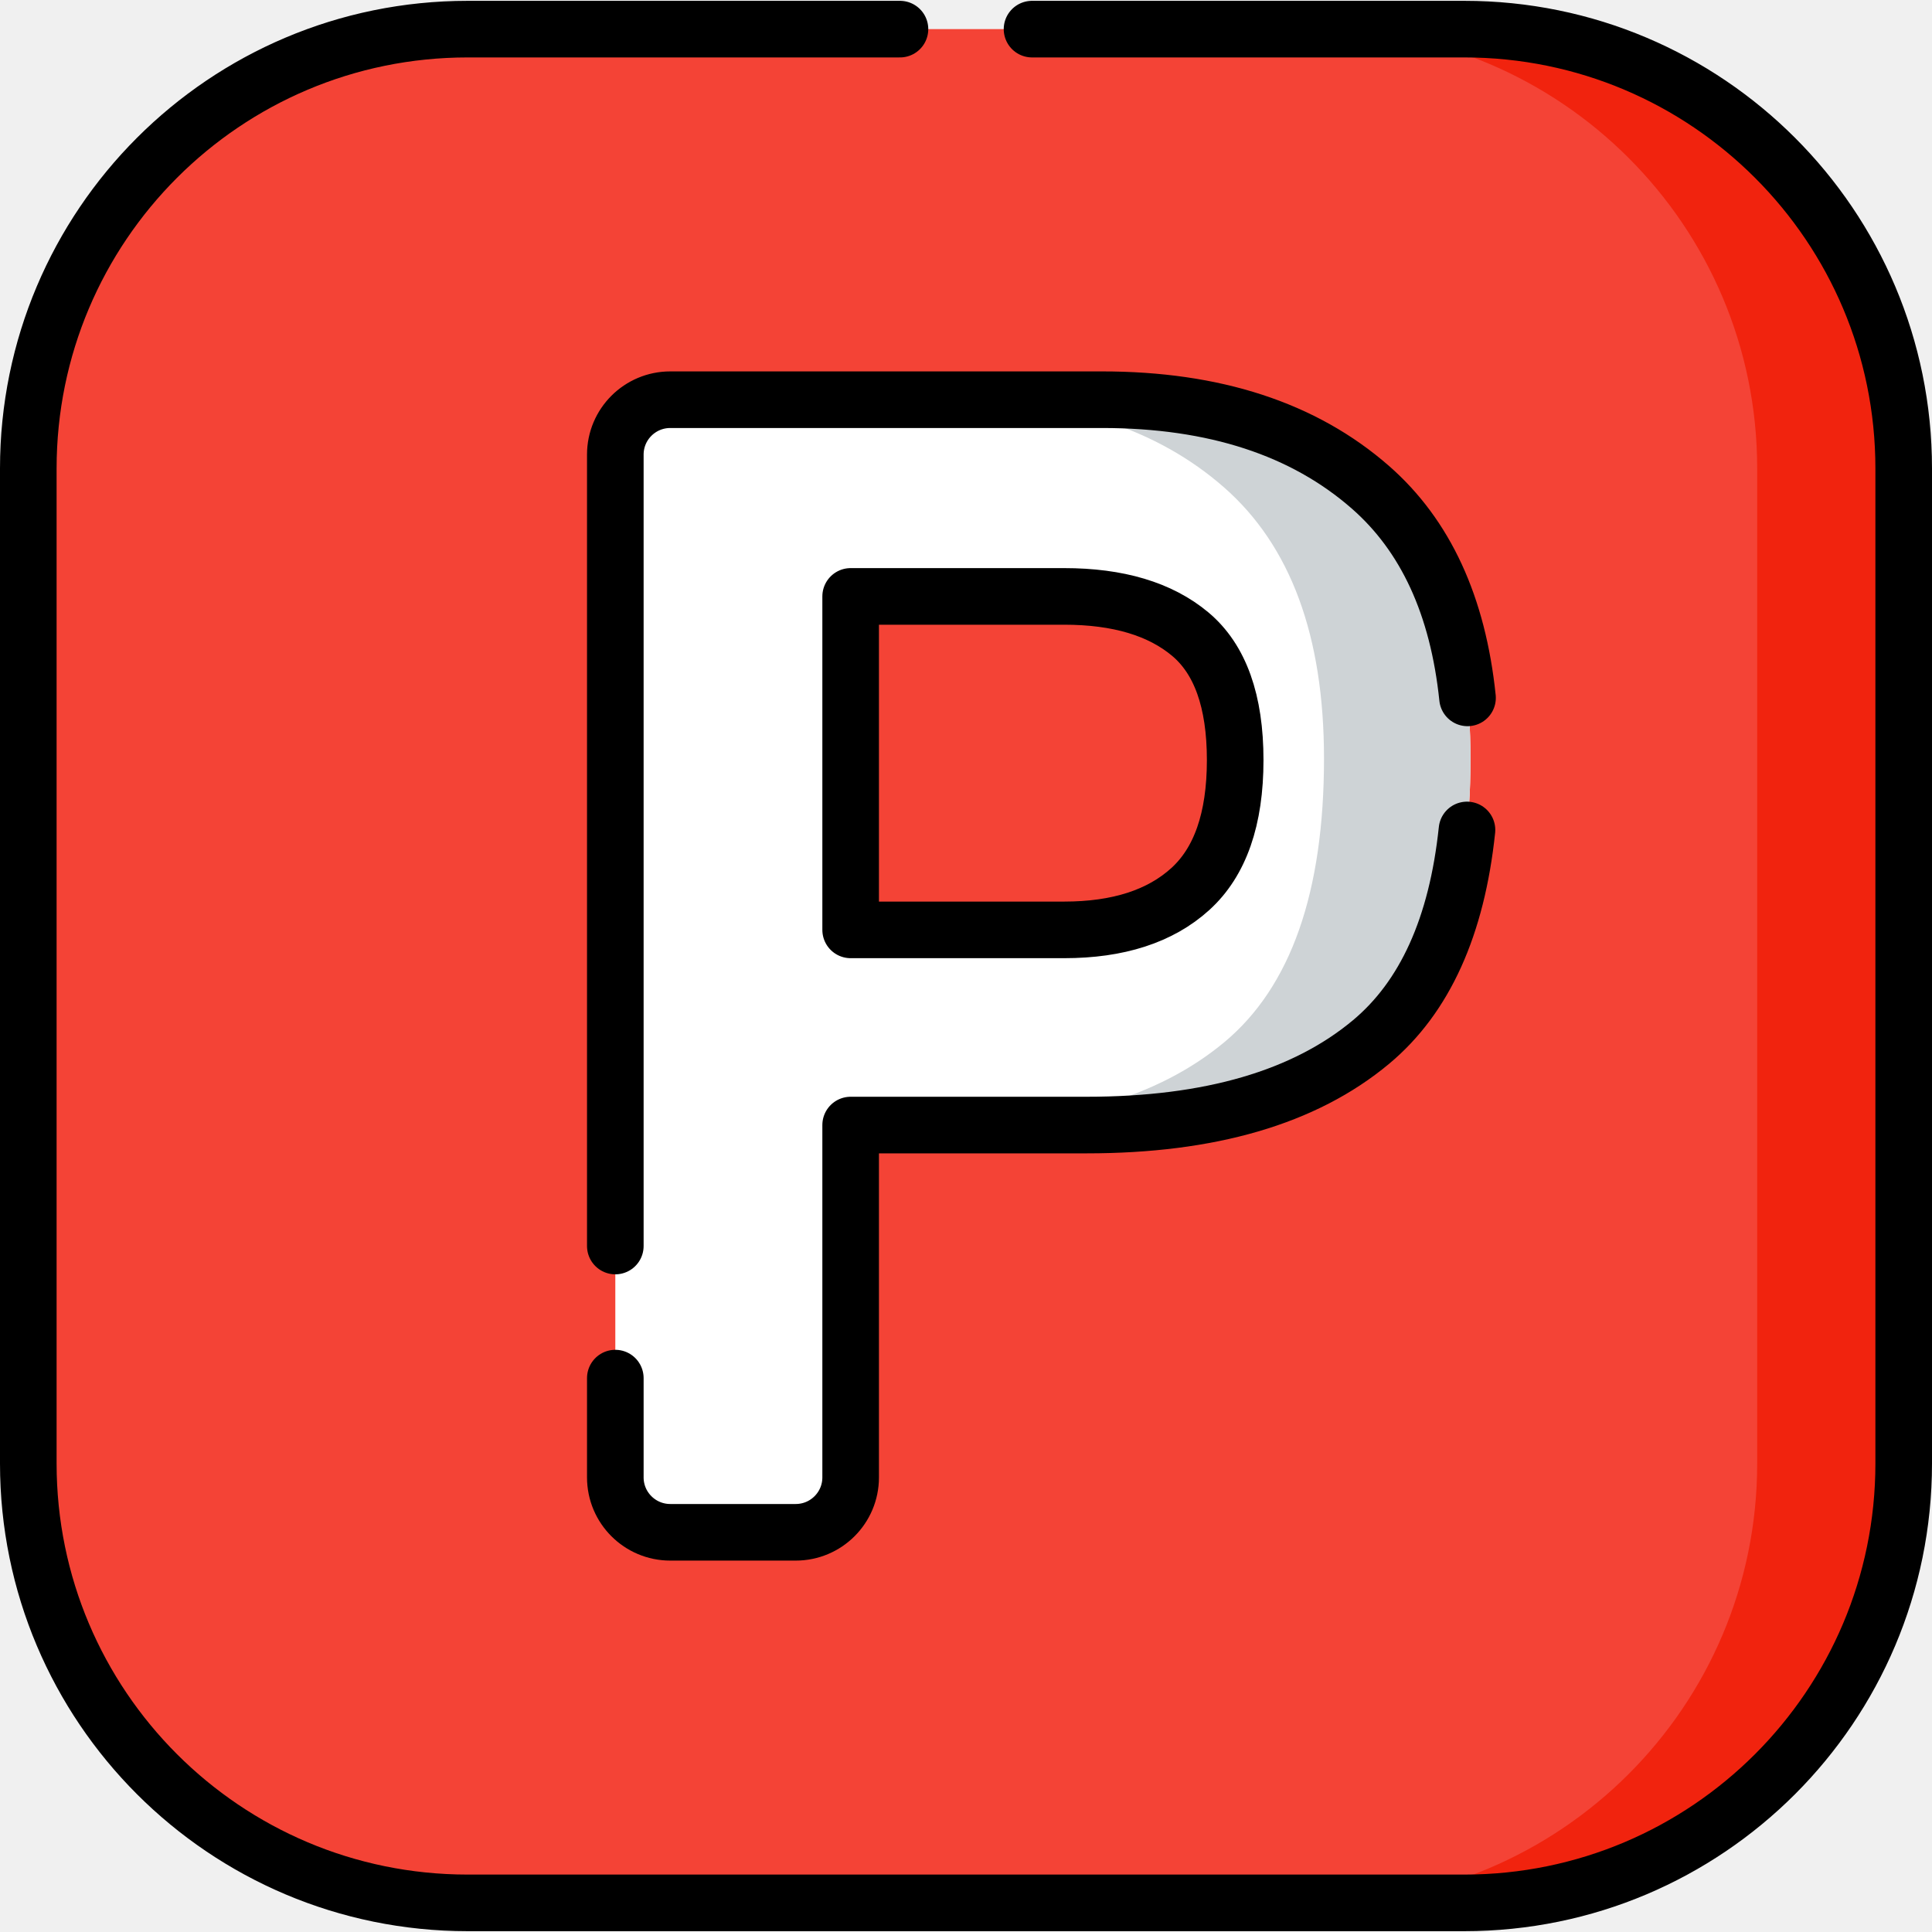
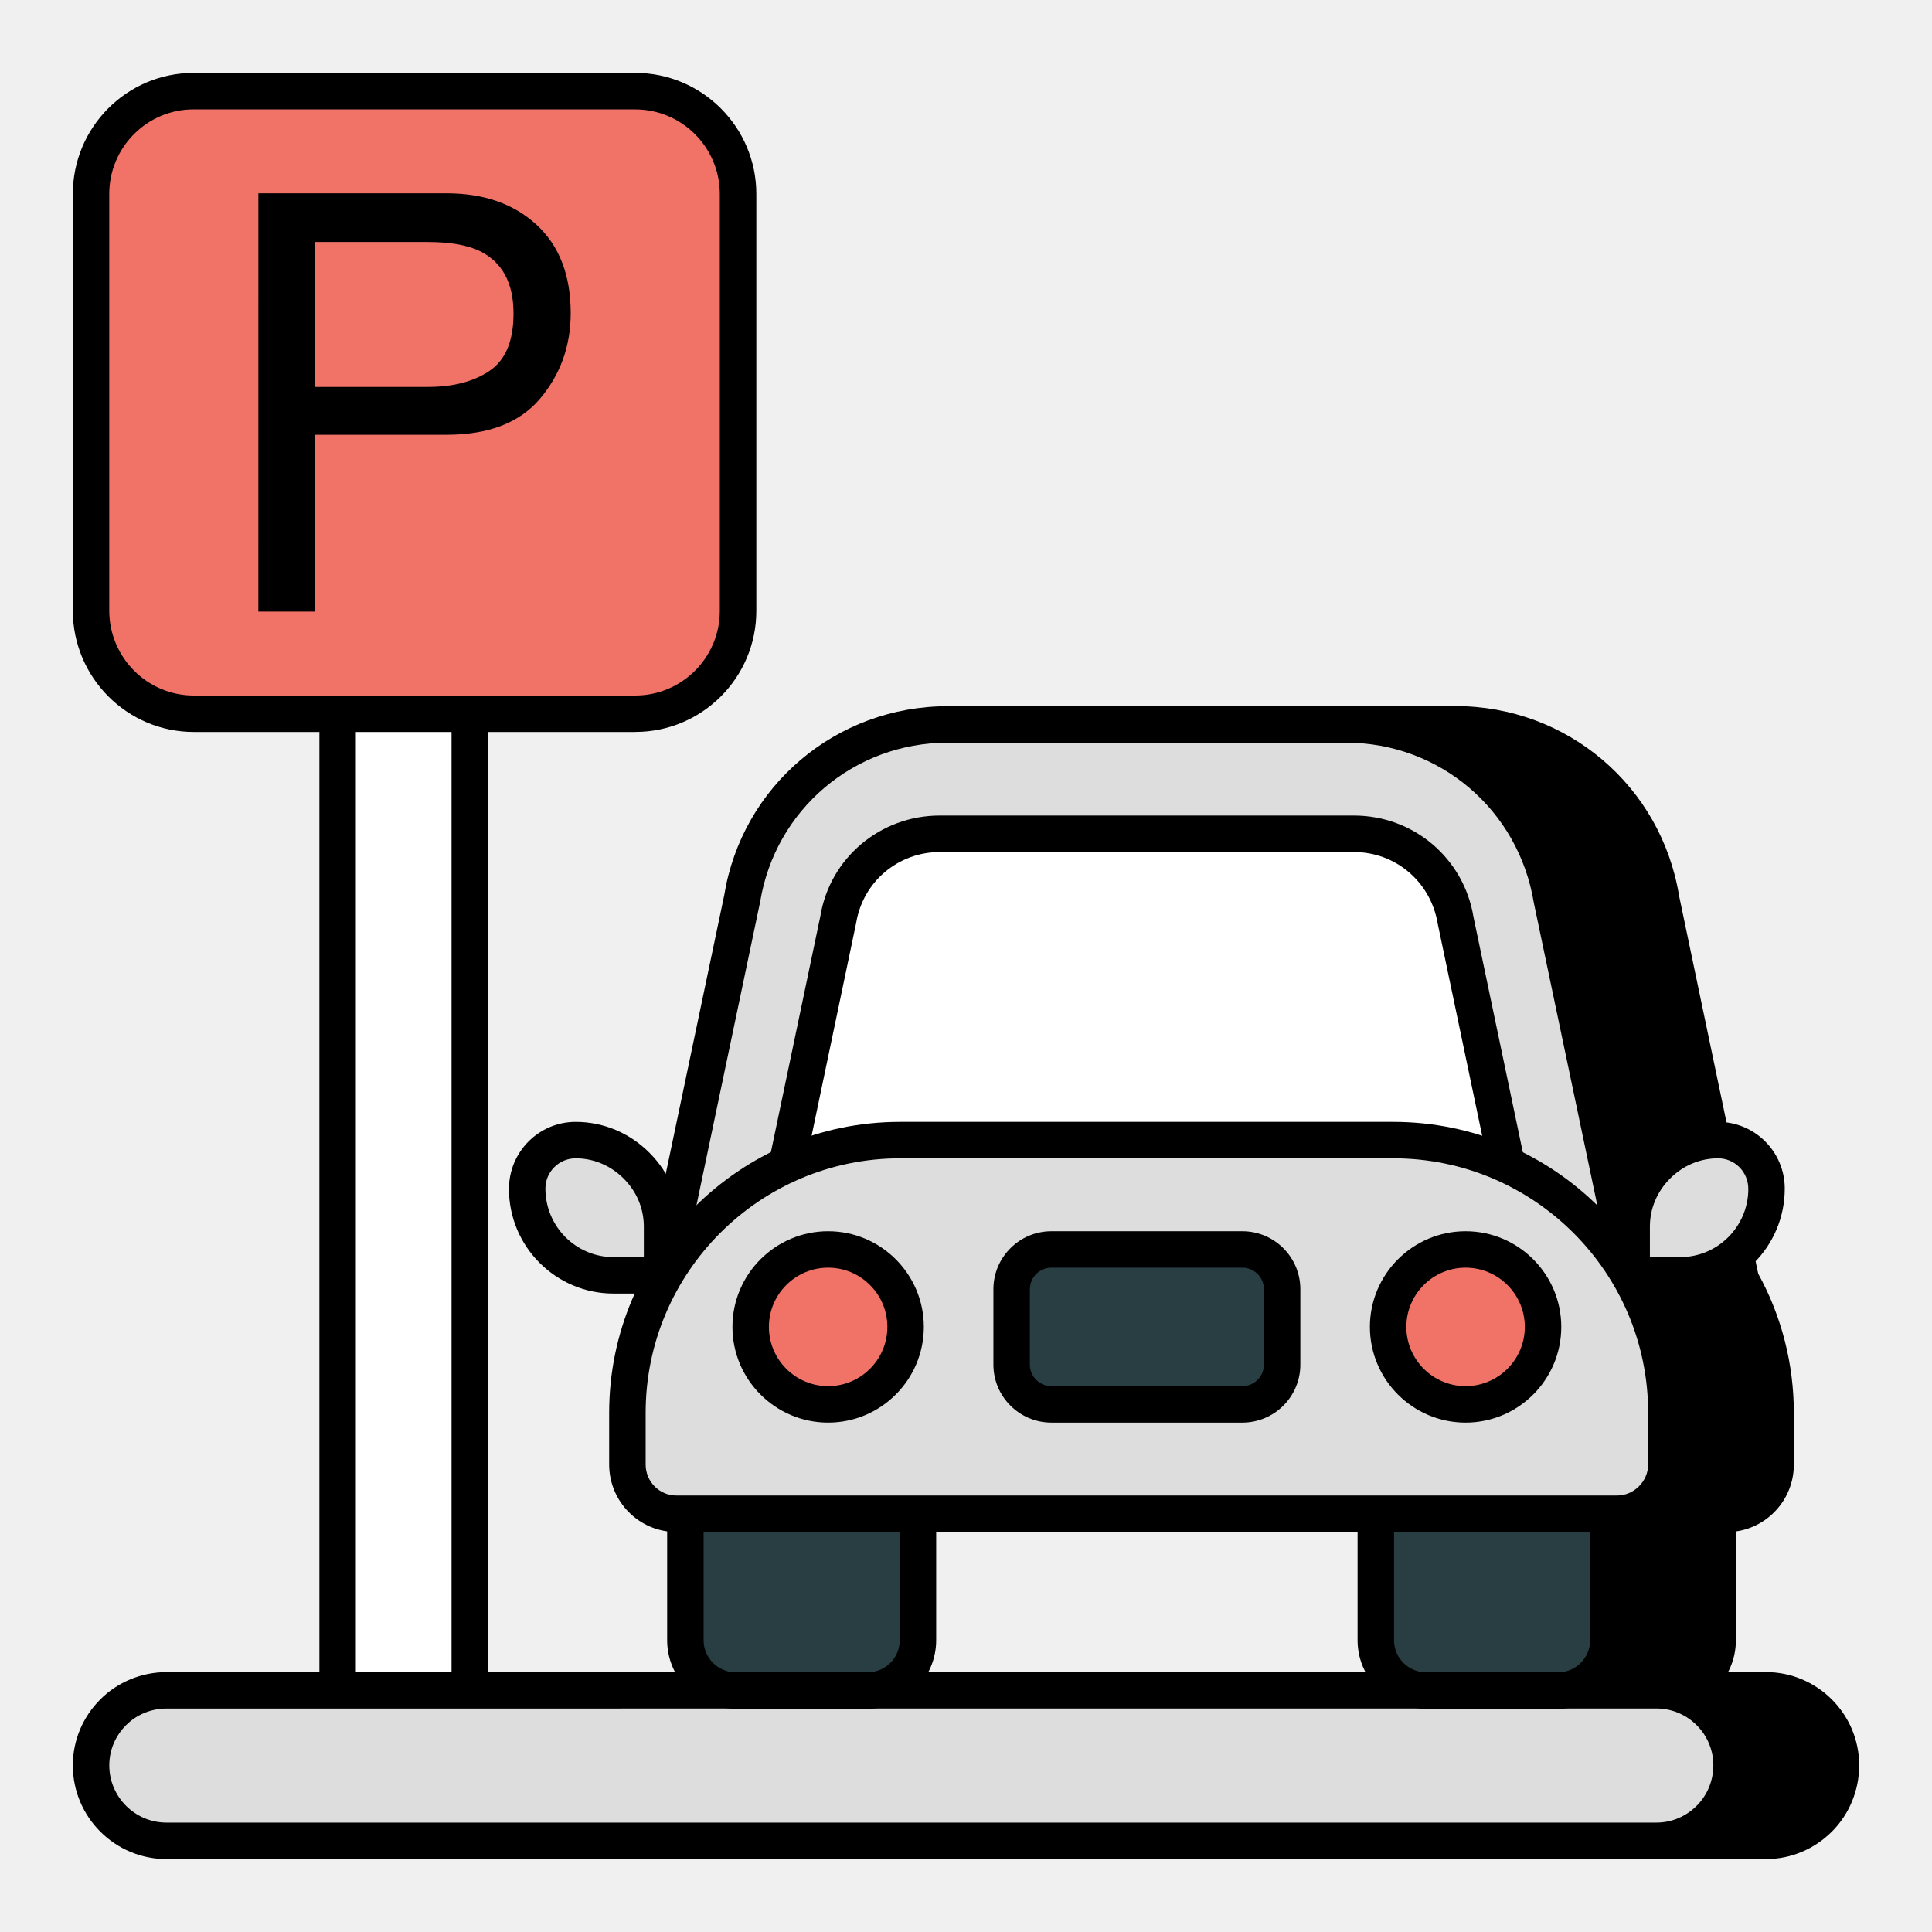
- <svg xmlns="http://www.w3.org/2000/svg" version="1.1" id="svg4251" xml:space="preserve" width="682.667" height="682.667" viewBox="0 0 682.667 682.667">
-   <defs id="defs4255" fill="#000000">
-     <clipPath clipPathUnits="userSpaceOnUse" id="clipPath4265" fill="#000000">
-       <path d="M 0,512 H 512 V 0 H 0 Z" id="path4263" fill="#000000" />
-     </clipPath>
-   </defs>
-   <g id="g4257" transform="matrix(1.333333,0,0,-1.333333,0,682.6667)">
-     <g id="g4259">
-       <g id="g4261" clip-path="url(#clipPath4265)">
-         <g id="g4267" transform="translate(388.0674,7.7197)">
-           <path d="m 0,0 h -264.135 c -64.303,0 -116.432,52.129 -116.432,116.433 v 263.695 c 0,64.304 52.129,116.433 116.432,116.433 H 0 c 64.304,0 116.433,-52.129 116.433,-116.433 V 116.433 C 116.433,52.129 64.304,0 0,0" style="fill:#f44336;fill-opacity:1;fill-rule:nonzero;stroke:none" id="path4269" />
-         </g>
-         <g id="g4271" transform="translate(388.0156,504.2803)">
-           <path d="M 0,0 H -38.828 C 25.505,0 77.656,-52.105 77.656,-116.382 v -263.797 c 0,-64.276 -52.151,-116.382 -116.484,-116.382 H 0 c 64.333,0 116.484,52.106 116.484,116.382 v 263.797 C 116.484,-52.105 64.333,0 0,0" style="fill:#f1230e;fill-opacity:1;fill-rule:nonzero;stroke:none" id="path4273" />
-         </g>
-         <g id="g4275" transform="translate(315.4111,343.9678)">
-           <path d="m 0,0 c -7.948,6.649 -19.085,9.979 -33.409,9.979 h -56.57 v -88.376 h 56.57 c 14.324,0 25.461,3.595 33.409,10.793 7.948,7.194 11.926,18.597 11.926,34.208 C 11.926,-17.786 7.948,-6.652 0,0 m 47.911,-108.127 c -17.585,-14.661 -42.698,-21.992 -75.339,-21.992 h -62.551 v -93.376 c 0,-8.034 -6.519,-14.548 -14.56,-14.548 h -33.245 c -8.041,0 -14.561,6.514 -14.561,14.548 V 47.56 c 0,8.034 6.52,14.547 14.561,14.547 h 114.429 c 29.737,0 53.446,-7.738 71.126,-23.213 17.68,-15.476 26.521,-39.438 26.521,-71.882 0,-35.431 -8.796,-60.478 -26.381,-75.139" style="fill:#ffffff;fill-opacity:1;fill-rule:nonzero;stroke:none" id="path4277" />
-         </g>
-         <g id="g4279" transform="translate(363.1816,382.8613)">
-           <path d="m 0,0 c -17.68,15.476 -41.389,23.214 -71.126,23.214 h -38.829 c 29.737,0 53.447,-7.738 71.127,-23.214 17.681,-15.476 26.521,-39.438 26.521,-71.882 0,-35.431 -8.797,-60.477 -26.381,-75.139 -17.585,-14.661 -42.698,-21.992 -75.339,-21.992 h 38.829 c 32.64,0 57.754,7.331 75.339,21.992 17.585,14.662 26.38,39.708 26.38,75.139 C 26.521,-39.438 17.681,-15.476 0,0" style="fill:#ced3d6;fill-opacity:1;fill-rule:nonzero;stroke:none" id="path4281" />
-         </g>
-         <g id="g4283" transform="translate(273.5,504.2803)">
-           <path d="M 0,0 H 114.567 C 178.871,0 231,-52.129 231,-116.433 v -263.695 c 0,-64.304 -52.129,-116.433 -116.433,-116.433 h -264.134 c -64.304,0 -116.433,52.129 -116.433,116.433 v 263.695 C -266,-52.129 -213.871,0 -149.567,0 H -35" style="fill:none;stroke:#000000;stroke-width:15;stroke-linecap:round;stroke-linejoin:round;stroke-miterlimit:10;stroke-dasharray:none;stroke-opacity:1" id="path4285" />
-         </g>
-         <g id="g4287" transform="translate(315.4111,343.9678)">
-           <path d="m 0,0 c -7.948,6.649 -19.085,9.979 -33.409,9.979 h -56.57 v -88.376 h 56.57 c 14.324,0 25.461,3.595 33.409,10.793 7.948,7.194 11.926,18.597 11.926,34.208 C 11.926,-17.786 7.948,-6.652 0,0 Z m 73.354,-51.914 c -2.69,-25.577 -11.172,-44.315 -25.443,-56.213 -17.585,-14.661 -42.698,-21.992 -75.339,-21.992 h -62.551 v -93.376 c 0,-8.034 -6.519,-14.548 -14.56,-14.548 h -33.245 c -8.041,0 -14.561,6.514 -14.561,14.548 v 26.314 m 0,35.002 V 47.56 c 0,8.034 6.52,14.547 14.561,14.547 h 114.429 c 29.737,0 53.446,-7.738 71.126,-23.213 C 62.393,26.095 70.969,7.492 73.498,-16.913" style="fill:none;stroke:#000000;stroke-width:15;stroke-linecap:round;stroke-linejoin:round;stroke-miterlimit:10;stroke-dasharray:none;stroke-opacity:1" id="path4289" />
-         </g>
+ <svg xmlns="http://www.w3.org/2000/svg" id="Layer_1" enable-background="new 0 0 53 53" viewBox="0 0 53 53">
+   <g>
+     <g>
+       <path d="m47.759 35.12-2.19-10.46c-.45-2.76-2.84-4.79-5.64-4.79h-2.979v21.66h3.789v3.47c0 .76.62 1.38 1.38 1.38h3.62c.76 0 1.38-.62 1.38-1.38v-3.47h.24c.74 0 1.35-.61 1.35-1.35v-1.42c-0-1.32-.34-2.56-.95-3.64z" fill="#000000" />
+       <path d="m45.739 46.88h-3.62c-1.036 0-1.88-.844-1.88-1.88v-2.97h-3.289c-.276 0-.5-.224-.5-.5v-21.66c0-.276.224-.5.5-.5h2.979c3.062 0 5.642 2.191 6.134 5.21l2.17 10.363c.64 1.158.977 2.476.977 3.816v1.42c0 .933-.692 1.706-1.59 1.832v2.988c0 1.036-.844 1.88-1.88 1.88zm-8.289-5.85h3.289c.276 0 .5.224.5.5v3.47c0 .485.395.88.88.88h3.62c.485 0 .88-.395.88-.88v-3.47c0-.276.224-.5.5-.5h.24c.461 0 .85-.39.85-.851v-1.42c0-1.195-.307-2.368-.886-3.394-.025-.045-.043-.094-.054-.144l-2.189-10.46c-.417-2.555-2.582-4.393-5.151-4.393h-2.479z" fill="#000000" />
+     </g>
+     <g>
+       <path d="m9.262 14.74h3.625v33.387h-3.625z" fill="#fff" />
+       <path d="m12.887 48.627h-3.625c-.276 0-.5-.224-.5-.5v-33.387c0-.276.224-.5.5-.5h3.625c.276 0 .5.224.5.5v33.387c0 .276-.224.5-.5.5zm-3.125-1h2.625v-32.387h-2.625z" fill="#000000" />
+     </g>
+     <g>
+       <path d="m48.442 46.37h-13.06v4.13h13.06c.57 0 1.08-.23 1.46-.61.37-.37.6-.89.6-1.46 0-1.14-.92-2.06-2.06-2.06z" fill="#000000" />
+       <path d="m48.442 51h-13.06c-.276 0-.5-.224-.5-.5v-4.13c0-.276.224-.5.5-.5h13.06c1.412 0 2.561 1.148 2.561 2.56 0 .679-.272 1.34-.747 1.814-.486.487-1.131.756-1.813.756zm-12.56-1h12.56c.415 0 .808-.165 1.105-.464.29-.288.455-.691.455-1.106 0-.86-.7-1.56-1.561-1.56h-12.56z" fill="#000000" />
+     </g>
+     <g>
+       <path d="m47.502 48.43c0 .57-.23 1.09-.6 1.46-.38.38-.89.61-1.46.61h-40.875c-1.14 0-2.07-.93-2.07-2.07 0-.57.23-1.08.61-1.46.37-.37.89-.6 1.46-.6h40.875c1.14 0 2.06.92 2.06 2.06z" fill="#ddd" />
+       <path d="m45.442 51h-40.875c-1.417 0-2.569-1.153-2.569-2.57 0-.682.269-1.326.756-1.813.474-.475 1.135-.746 1.813-.746h40.875c1.412 0 2.561 1.148 2.561 2.56 0 .679-.272 1.34-.747 1.814-.486.487-1.131.756-1.813.756zm-40.875-4.13c-.415 0-.818.165-1.106.453-.299.299-.463.691-.463 1.106 0 .866.704 1.57 1.569 1.57h40.875c.415 0 .808-.165 1.105-.464.29-.288.455-.691.455-1.106 0-.86-.7-1.56-1.561-1.56z" fill="#000000" />
+     </g>
+     <g>
+       <path d="m20.247 5.32v11.44c0 1.56-1.26 2.82-2.82 2.82h-12.11c-1.55 0-2.82-1.27-2.82-2.83v-11.43c0-1.56 1.26-2.82 2.81-2.82h12.12c1.56 0 2.82 1.26 2.82 2.82z" fill="#f17368" />
+       <path d="m17.427 20.08h-12.11c-1.83 0-3.319-1.494-3.319-3.33v-11.43c0-1.831 1.484-3.32 3.31-3.32h12.12c1.831 0 3.32 1.489 3.32 3.32v11.439c0 1.831-1.489 3.32-3.32 3.32zm-12.12-17.08c-1.273 0-2.31 1.041-2.31 2.32v11.43c0 1.285 1.04 2.33 2.319 2.33h12.11c1.279 0 2.32-1.041 2.32-2.32v-11.439c0-1.279-1.041-2.32-2.32-2.32z" fill="#000000" />
+     </g>
+     <g>
+       <g>
+         <path d="m7.088 5.303h5.163c1.021 0 1.843.288 2.468.863.625.575.937 1.384.937 2.425 0 .896-.279 1.676-.836 2.34s-1.414.996-2.57.996h-3.609v4.851h-1.554zm6.062 1.578c-.344-.161-.815-.242-1.414-.242h-3.093v3.976h3.093c.698 0 1.264-.148 1.699-.445s.652-.82.652-1.57c0-.844-.312-1.416-.937-1.719z" fill="#000000" />
+       </g>
+     </g>
+     <g>
+       <g>
+         <path d="m44.122 41.186v3.81c0 .76-.62 1.38-1.38 1.38h-3.62c-.76 0-1.38-.62-1.38-1.38v-3.81z" fill="#283e42" />
+         <path d="m42.742 46.876h-3.62c-1.036 0-1.88-.844-1.88-1.88v-3.81c0-.276.224-.5.5-.5h6.38c.276 0 .5.224.5.5v3.81c0 1.036-.844 1.88-1.88 1.88zm-4.5-5.189v3.31c0 .485.395.88.88.88h3.62c.485 0 .88-.395.88-.88v-3.31z" fill="#000000" />
+       </g>
+       <g>
+         <path d="m18.802 41.186h6.38v3.81c0 .76-.62 1.38-1.38 1.38h-3.62c-.76 0-1.38-.62-1.38-1.38z" fill="#283e42" />
+         <path d="m23.802 46.876h-3.62c-1.036 0-1.88-.844-1.88-1.88v-3.81c0-.276.224-.5.5-.5h6.38c.276 0 .5.224.5.5v3.81c0 1.036-.844 1.88-1.88 1.88zm-4.5-5.189v3.31c0 .485.395.88.88.88h3.62c.485 0 .88-.395.88-.88v-3.31z" fill="#000000" />
+       </g>
+     </g>
+     <g>
+       <path d="m44.761 35.121h-26.599l2.196-10.457c.452-2.763 2.836-4.79 5.641-4.79h10.925c2.805 0 5.19 2.027 5.641 4.79z" fill="#ddd" />
+       <path d="m44.761 35.621h-26.599c-.15 0-.293-.068-.388-.185-.096-.117-.133-.271-.102-.418l2.195-10.457c.488-2.997 3.068-5.188 6.13-5.188h10.926c3.061 0 5.641 2.19 6.135 5.209l2.191 10.436c.031.147-.006.301-.102.418-.095.116-.237.185-.388.185zm-25.982-1h25.366l-2.068-9.854c-.419-2.555-2.584-4.393-5.152-4.393h-10.926c-2.569 0-4.733 1.838-5.147 4.371z" fill="#000000" />
+     </g>
+     <g>
+       <path d="m21.475 32.49 1.519-7.252c.223-1.37 1.395-2.364 2.787-2.364h11.362c1.391 0 2.563.995 2.788 2.365l1.519 7.251z" fill="#fff" />
+       <path d="m41.45 32.99h-19.976c-.15 0-.293-.068-.388-.185-.096-.117-.133-.271-.102-.418l1.52-7.252c.259-1.591 1.639-2.762 3.276-2.762h11.361c1.637 0 3.017 1.171 3.281 2.784l1.516 7.229c.031.147-.006.301-.102.418-.095.116-.237.185-.388.185zm-19.36-1h18.745l-1.394-6.648c-.189-1.149-1.154-1.968-2.299-1.968h-11.361c-1.146 0-2.109.818-2.294 1.944z" fill="#000000" />
+     </g>
+     <g>
+       <path d="m18.162 33.646v1.34h-1.33c-1.31 0-2.37-1.06-2.37-2.37v-.01c0-.73.59-1.33 1.33-1.33.65 0 1.24.27 1.67.7.43.43.7 1.02.7 1.67z" fill="#ddd" />
+       <path d="m18.162 35.486h-1.33c-1.583 0-2.87-1.287-2.87-2.87 0-1.019.821-1.84 1.83-1.84.76 0 1.479.301 2.023.847.546.545.847 1.264.847 2.023v1.34c0 .276-.224.5-.5.5zm-2.37-3.71c-.458 0-.83.372-.83.83 0 1.041.839 1.88 1.87 1.88h.83v-.84c0-.492-.196-.96-.554-1.316-.356-.357-.824-.554-1.316-.554z" fill="#000000" />
+     </g>
+     <g>
+       <path d="m44.761 33.646v1.34h1.33c1.31 0 2.37-1.06 2.37-2.37v-.01c0-.73-.59-1.33-1.33-1.33-.65 0-1.24.27-1.67.7-.43.43-.7 1.02-.7 1.67z" fill="#ddd" />
+       <path d="m46.091 35.486h-1.33c-.276 0-.5-.224-.5-.5v-1.34c0-.759.301-1.478.847-2.023.545-.546 1.264-.847 2.023-.847 1.009 0 1.83.821 1.83 1.83 0 1.593-1.287 2.88-2.87 2.88zm-.83-1h.83c1.031 0 1.87-.839 1.87-1.87 0-.468-.372-.84-.83-.84-.492 0-.96.196-1.316.554-.357.357-.554.824-.554 1.316z" fill="#000000" />
+     </g>
+     <g>
+       <path d="m45.712 38.756v1.42c0 .74-.61 1.35-1.35 1.35h-25.81c-.74 0-1.34-.61-1.34-1.35v-1.42c0-4.13 3.35-7.48 7.48-7.48h13.53c4.13 0 7.49 3.35 7.49 7.48z" fill="#ddd" />
+       <path d="m44.362 42.026h-25.81c-1.015 0-1.841-.83-1.841-1.85v-1.421c0-4.399 3.58-7.979 7.98-7.979h13.53c4.405 0 7.989 3.58 7.989 7.979v1.421c0 1.02-.83 1.85-1.85 1.85zm-19.67-10.25c-3.849 0-6.98 3.131-6.98 6.979v1.421c0 .469.377.85.841.85h25.81c.461 0 .85-.389.85-.85v-1.421c0-3.849-3.136-6.979-6.989-6.979z" fill="#000000" />
+     </g>
+     <g>
+       <path d="m35.172 35.366v2.07c0 .6-.49 1.09-1.09 1.09h-5.24c-.6 0-1.09-.49-1.09-1.09v-2.07c0-.6.49-1.09 1.09-1.09h5.24c.6 0 1.09.49 1.09 1.09z" fill="#283e42" />
+       <path d="m34.082 39.026h-5.239c-.877 0-1.591-.713-1.591-1.59v-2.07c0-.877.714-1.59 1.591-1.59h5.239c.877 0 1.59.713 1.59 1.59v2.07c-0.0.877-.713 1.59-1.59 1.59zm-5.239-4.25c-.326 0-.591.265-.591.59v2.07c0 .325.265.59.591.59h5.239c.325 0 .59-.265.59-.59v-2.07c0-.325-.265-.59-.59-.59z" fill="#000000" />
+     </g>
+     <g>
+       <g>
+         <circle cx="22.719" cy="36.401" fill="#f17368" r="2.125" />
+         <path d="m22.718 39.026c-1.447 0-2.625-1.178-2.625-2.625s1.178-2.625 2.625-2.625 2.625 1.178 2.625 2.625-1.178 2.625-2.625 2.625zm0-4.25c-.896 0-1.625.729-1.625 1.625s.729 1.625 1.625 1.625 1.625-.729 1.625-1.625-.729-1.625-1.625-1.625z" fill="#000000" />
+       </g>
+       <g>
+         <circle cx="40.205" cy="36.401" fill="#f17368" r="2.125" />
+         <path d="m40.205 39.026c-1.447 0-2.625-1.178-2.625-2.625s1.178-2.625 2.625-2.625 2.625 1.178 2.625 2.625-1.178 2.625-2.625 2.625zm0-4.25c-.896 0-1.625.729-1.625 1.625s.729 1.625 1.625 1.625 1.625-.729 1.625-1.625-.729-1.625-1.625-1.625z" fill="#000000" />
      </g>
    </g>
  </g>
</svg>
